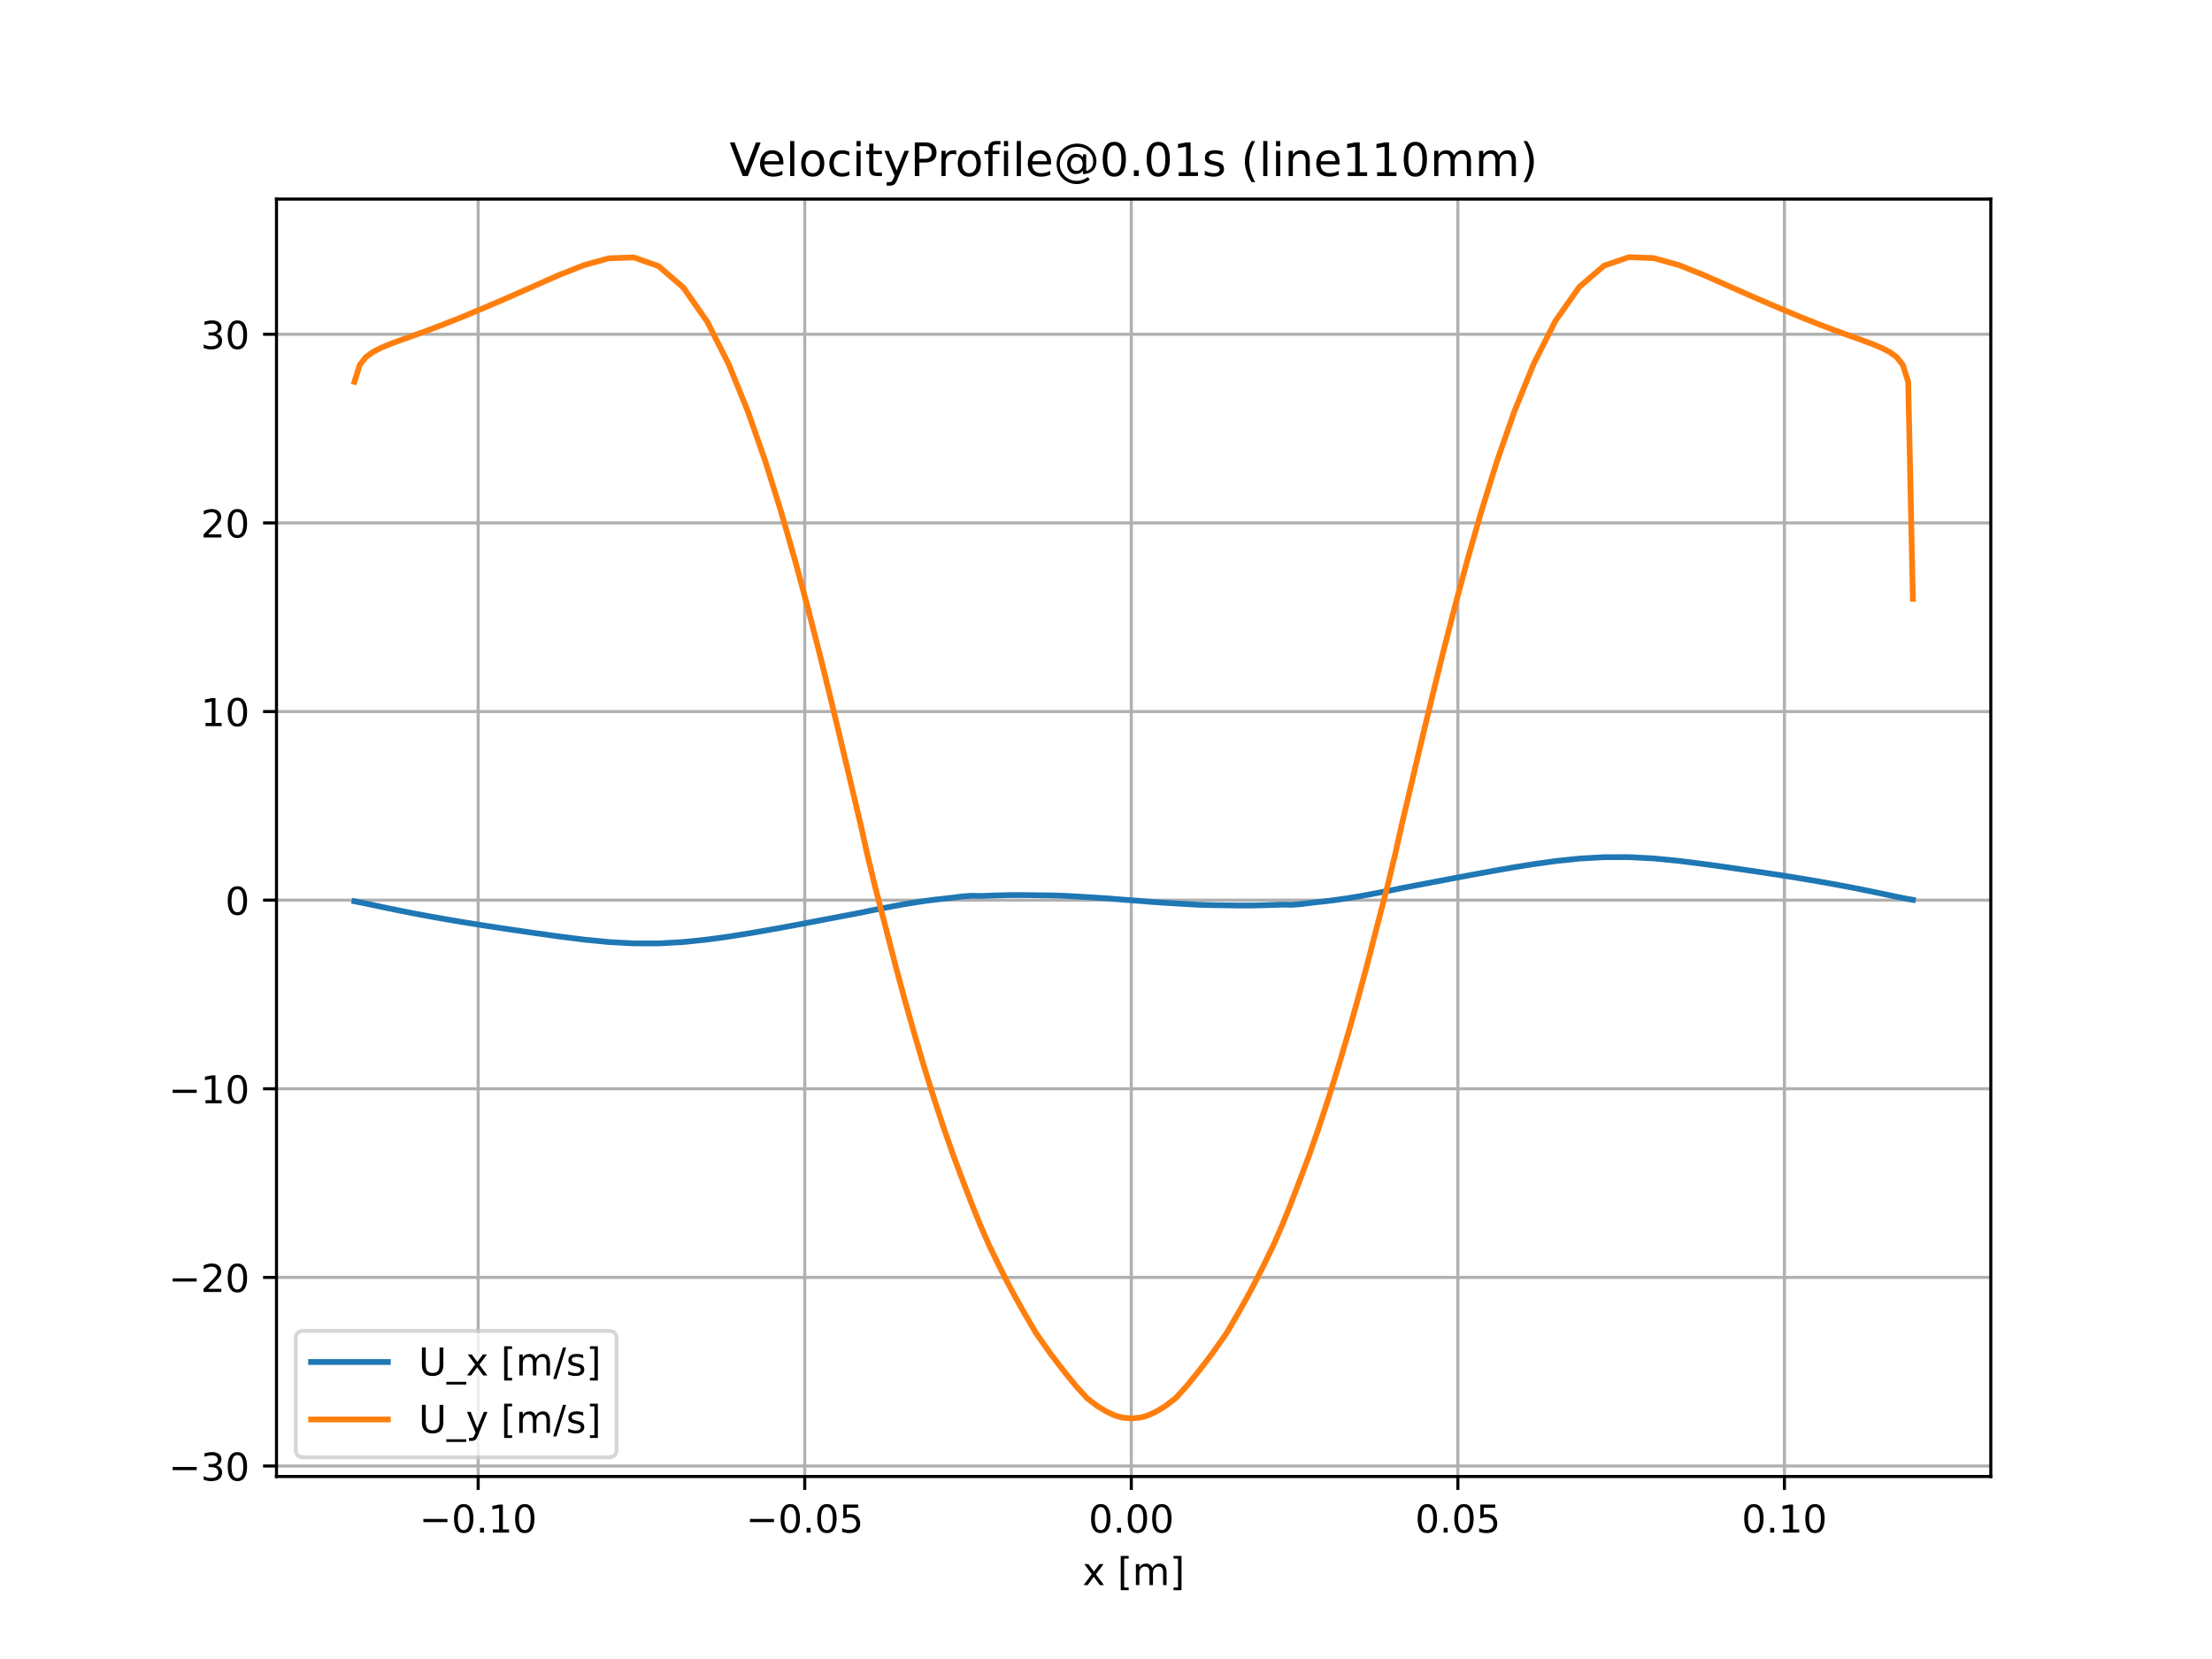
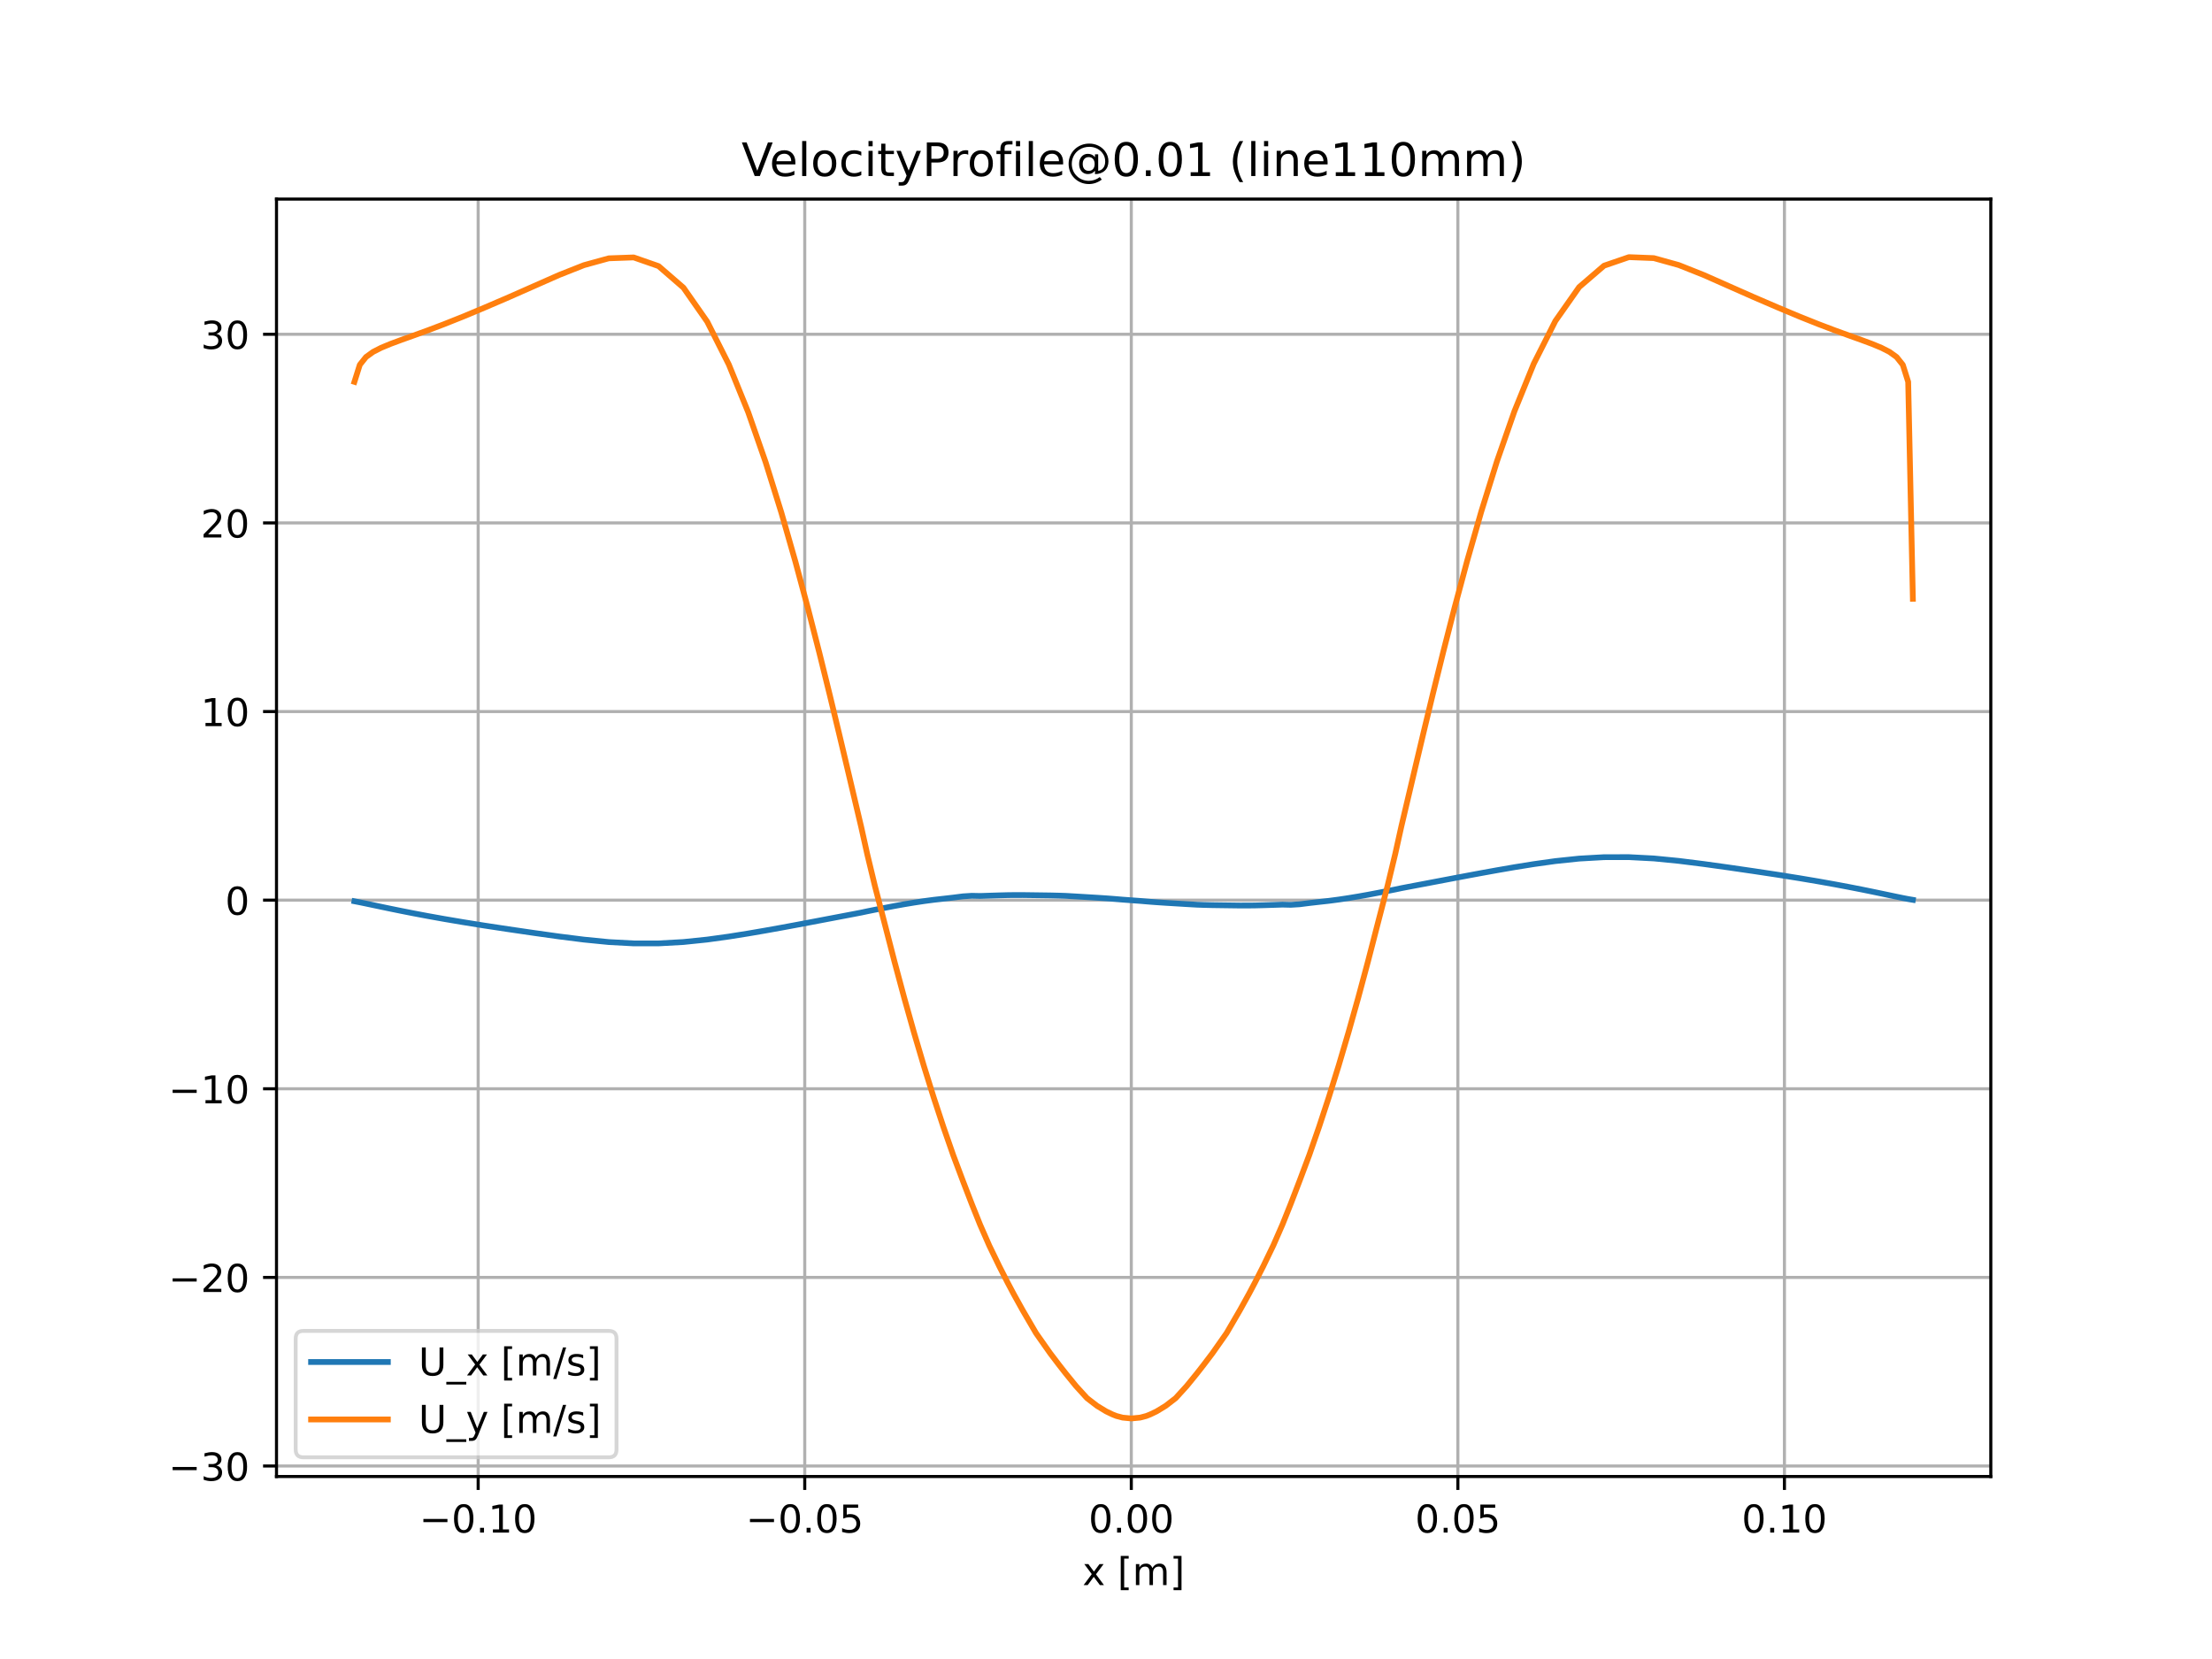
<svg xmlns="http://www.w3.org/2000/svg" xmlns:xlink="http://www.w3.org/1999/xlink" width="576pt" height="432pt" viewBox="0 0 576 432" version="1.1">
  <defs>
    <style type="text/css">*{stroke-linejoin: round; stroke-linecap: butt}</style>
  </defs>
  <g id="figure_1">
    <g id="patch_1">
      <path d="M 0 432  L 576 432  L 576 0  L 0 0  z " style="fill: #ffffff" />
    </g>
    <g id="axes_1">
      <g id="patch_2">
        <path d="M 72 384.48  L 518.4 384.48  L 518.4 51.84  L 72 51.84  z " style="fill: #ffffff" />
      </g>
      <g id="matplotlib.axis_1">
        <g id="xtick_1">
          <g id="line2d_1">
-             <path d="M 124.515 384.48  L 124.515 51.84  " clip-path="url(#p27e5456749)" style="fill: none; stroke: #b0b0b0; stroke-width: 0.8; stroke-linecap: square" />
+             <path d="M 124.515 384.48  L 124.515 51.84  " clip-path="url(#p37a8ccd6fe)" style="fill: none; stroke: #b0b0b0; stroke-width: 0.8; stroke-linecap: square" />
          </g>
          <g id="line2d_2">
            <defs>
-               <path id="m122f2d2271" d="M 0 0  L 0 3.5  " style="stroke: #000000; stroke-width: 0.8" />
+               <path id="m77a54448fc" d="M 0 0  L 0 3.5  " style="stroke: #000000; stroke-width: 0.8" />
            </defs>
            <g>
-               <use xlink:href="#m122f2d2271" x="124.515" y="384.48" style="stroke: #000000; stroke-width: 0.8" />
+               <use xlink:href="#m77a54448fc" x="124.515" y="384.48" style="stroke: #000000; stroke-width: 0.8" />
            </g>
          </g>
          <g id="text_1">
            <g transform="translate(109.1923 399.0784) scale(0.1 -0.1)">
              <defs>
                <path id="DejaVuSans-2212" d="M 678 2272  L 4684 2272  L 4684 1741  L 678 1741  L 678 2272  z " transform="scale(0.015625)" />
                <path id="DejaVuSans-30" d="M 2034 4250  Q 1547 4250 1301 3770  Q 1056 3291 1056 2328  Q 1056 1369 1301 889  Q 1547 409 2034 409  Q 2525 409 2770 889  Q 3016 1369 3016 2328  Q 3016 3291 2770 3770  Q 2525 4250 2034 4250  z M 2034 4750  Q 2819 4750 3233 4129  Q 3647 3509 3647 2328  Q 3647 1150 3233 529  Q 2819 -91 2034 -91  Q 1250 -91 836 529  Q 422 1150 422 2328  Q 422 3509 836 4129  Q 1250 4750 2034 4750  z " transform="scale(0.015625)" />
                <path id="DejaVuSans-2e" d="M 684 794  L 1344 794  L 1344 0  L 684 0  L 684 794  z " transform="scale(0.015625)" />
                <path id="DejaVuSans-31" d="M 794 531  L 1825 531  L 1825 4091  L 703 3866  L 703 4441  L 1819 4666  L 2450 4666  L 2450 531  L 3481 531  L 3481 0  L 794 0  L 794 531  z " transform="scale(0.015625)" />
              </defs>
              <use xlink:href="#DejaVuSans-2212" />
              <use xlink:href="#DejaVuSans-30" x="83.789" />
              <use xlink:href="#DejaVuSans-2e" x="147.412" />
              <use xlink:href="#DejaVuSans-31" x="179.199" />
              <use xlink:href="#DejaVuSans-30" x="242.822" />
            </g>
          </g>
        </g>
        <g id="xtick_2">
          <g id="line2d_3">
-             <path d="M 209.552 384.48  L 209.552 51.84  " clip-path="url(#p27e5456749)" style="fill: none; stroke: #b0b0b0; stroke-width: 0.8; stroke-linecap: square" />
+             <path d="M 209.552 384.48  L 209.552 51.84  " clip-path="url(#p37a8ccd6fe)" style="fill: none; stroke: #b0b0b0; stroke-width: 0.8; stroke-linecap: square" />
          </g>
          <g id="line2d_4">
            <g>
-               <use xlink:href="#m122f2d2271" x="209.552" y="384.48" style="stroke: #000000; stroke-width: 0.8" />
+               <use xlink:href="#m77a54448fc" x="209.552" y="384.48" style="stroke: #000000; stroke-width: 0.8" />
            </g>
          </g>
          <g id="text_2">
            <g transform="translate(194.2295 399.0784) scale(0.1 -0.1)">
              <defs>
                <path id="DejaVuSans-35" d="M 691 4666  L 3169 4666  L 3169 4134  L 1269 4134  L 1269 2991  Q 1406 3038 1543 3061  Q 1681 3084 1819 3084  Q 2600 3084 3056 2656  Q 3513 2228 3513 1497  Q 3513 744 3044 326  Q 2575 -91 1722 -91  Q 1428 -91 1123 -41  Q 819 9 494 109  L 494 744  Q 775 591 1075 516  Q 1375 441 1709 441  Q 2250 441 2565 725  Q 2881 1009 2881 1497  Q 2881 1984 2565 2268  Q 2250 2553 1709 2553  Q 1456 2553 1204 2497  Q 953 2441 691 2322  L 691 4666  z " transform="scale(0.015625)" />
              </defs>
              <use xlink:href="#DejaVuSans-2212" />
              <use xlink:href="#DejaVuSans-30" x="83.789" />
              <use xlink:href="#DejaVuSans-2e" x="147.412" />
              <use xlink:href="#DejaVuSans-30" x="179.199" />
              <use xlink:href="#DejaVuSans-35" x="242.822" />
            </g>
          </g>
        </g>
        <g id="xtick_3">
          <g id="line2d_5">
-             <path d="M 294.589 384.48  L 294.589 51.84  " clip-path="url(#p27e5456749)" style="fill: none; stroke: #b0b0b0; stroke-width: 0.8; stroke-linecap: square" />
+             <path d="M 294.589 384.48  L 294.589 51.84  " clip-path="url(#p37a8ccd6fe)" style="fill: none; stroke: #b0b0b0; stroke-width: 0.8; stroke-linecap: square" />
          </g>
          <g id="line2d_6">
            <g>
-               <use xlink:href="#m122f2d2271" x="294.589" y="384.48" style="stroke: #000000; stroke-width: 0.8" />
+               <use xlink:href="#m77a54448fc" x="294.589" y="384.48" style="stroke: #000000; stroke-width: 0.8" />
            </g>
          </g>
          <g id="text_3">
            <g transform="translate(283.4566 399.0784) scale(0.1 -0.1)">
              <use xlink:href="#DejaVuSans-30" />
              <use xlink:href="#DejaVuSans-2e" x="63.623" />
              <use xlink:href="#DejaVuSans-30" x="95.41" />
              <use xlink:href="#DejaVuSans-30" x="159.033" />
            </g>
          </g>
        </g>
        <g id="xtick_4">
          <g id="line2d_7">
-             <path d="M 379.627 384.48  L 379.627 51.84  " clip-path="url(#p27e5456749)" style="fill: none; stroke: #b0b0b0; stroke-width: 0.8; stroke-linecap: square" />
+             <path d="M 379.627 384.48  L 379.627 51.84  " clip-path="url(#p37a8ccd6fe)" style="fill: none; stroke: #b0b0b0; stroke-width: 0.8; stroke-linecap: square" />
          </g>
          <g id="line2d_8">
            <g>
-               <use xlink:href="#m122f2d2271" x="379.627" y="384.48" style="stroke: #000000; stroke-width: 0.8" />
+               <use xlink:href="#m77a54448fc" x="379.627" y="384.48" style="stroke: #000000; stroke-width: 0.8" />
            </g>
          </g>
          <g id="text_4">
            <g transform="translate(368.4939 399.0784) scale(0.1 -0.1)">
              <use xlink:href="#DejaVuSans-30" />
              <use xlink:href="#DejaVuSans-2e" x="63.623" />
              <use xlink:href="#DejaVuSans-30" x="95.41" />
              <use xlink:href="#DejaVuSans-35" x="159.033" />
            </g>
          </g>
        </g>
        <g id="xtick_5">
          <g id="line2d_9">
-             <path d="M 464.664 384.48  L 464.664 51.84  " clip-path="url(#p27e5456749)" style="fill: none; stroke: #b0b0b0; stroke-width: 0.8; stroke-linecap: square" />
+             <path d="M 464.664 384.48  L 464.664 51.84  " clip-path="url(#p37a8ccd6fe)" style="fill: none; stroke: #b0b0b0; stroke-width: 0.8; stroke-linecap: square" />
          </g>
          <g id="line2d_10">
            <g>
-               <use xlink:href="#m122f2d2271" x="464.664" y="384.48" style="stroke: #000000; stroke-width: 0.8" />
+               <use xlink:href="#m77a54448fc" x="464.664" y="384.48" style="stroke: #000000; stroke-width: 0.8" />
            </g>
          </g>
          <g id="text_5">
            <g transform="translate(453.5311 399.0784) scale(0.1 -0.1)">
              <use xlink:href="#DejaVuSans-30" />
              <use xlink:href="#DejaVuSans-2e" x="63.623" />
              <use xlink:href="#DejaVuSans-31" x="95.41" />
              <use xlink:href="#DejaVuSans-30" x="159.033" />
            </g>
          </g>
        </g>
        <g id="text_6">
          <g transform="translate(281.8797 412.7566) scale(0.1 -0.1)">
            <defs>
              <path id="DejaVuSans-78" d="M 3513 3500  L 2247 1797  L 3578 0  L 2900 0  L 1881 1375  L 863 0  L 184 0  L 1544 1831  L 300 3500  L 978 3500  L 1906 2253  L 2834 3500  L 3513 3500  z " transform="scale(0.015625)" />
              <path id="DejaVuSans-20" transform="scale(0.015625)" />
              <path id="DejaVuSans-5b" d="M 550 4863  L 1875 4863  L 1875 4416  L 1125 4416  L 1125 -397  L 1875 -397  L 1875 -844  L 550 -844  L 550 4863  z " transform="scale(0.015625)" />
              <path id="DejaVuSans-6d" d="M 3328 2828  Q 3544 3216 3844 3400  Q 4144 3584 4550 3584  Q 5097 3584 5394 3201  Q 5691 2819 5691 2113  L 5691 0  L 5113 0  L 5113 2094  Q 5113 2597 4934 2840  Q 4756 3084 4391 3084  Q 3944 3084 3684 2787  Q 3425 2491 3425 1978  L 3425 0  L 2847 0  L 2847 2094  Q 2847 2600 2669 2842  Q 2491 3084 2119 3084  Q 1678 3084 1418 2786  Q 1159 2488 1159 1978  L 1159 0  L 581 0  L 581 3500  L 1159 3500  L 1159 2956  Q 1356 3278 1631 3431  Q 1906 3584 2284 3584  Q 2666 3584 2933 3390  Q 3200 3197 3328 2828  z " transform="scale(0.015625)" />
              <path id="DejaVuSans-5d" d="M 1947 4863  L 1947 -844  L 622 -844  L 622 -397  L 1369 -397  L 1369 4416  L 622 4416  L 622 4863  L 1947 4863  z " transform="scale(0.015625)" />
            </defs>
            <use xlink:href="#DejaVuSans-78" />
            <use xlink:href="#DejaVuSans-20" x="59.18" />
            <use xlink:href="#DejaVuSans-5b" x="90.967" />
            <use xlink:href="#DejaVuSans-6d" x="129.98" />
            <use xlink:href="#DejaVuSans-5d" x="227.393" />
          </g>
        </g>
      </g>
      <g id="matplotlib.axis_2">
        <g id="ytick_1">
          <g id="line2d_11">
-             <path d="M 72 381.746  L 518.4 381.746  " clip-path="url(#p27e5456749)" style="fill: none; stroke: #b0b0b0; stroke-width: 0.8; stroke-linecap: square" />
+             <path d="M 72 381.746  L 518.4 381.746  " clip-path="url(#p37a8ccd6fe)" style="fill: none; stroke: #b0b0b0; stroke-width: 0.8; stroke-linecap: square" />
          </g>
          <g id="line2d_12">
            <defs>
-               <path id="m0f6b3efe39" d="M 0 0  L -3.5 0  " style="stroke: #000000; stroke-width: 0.8" />
+               <path id="m12b62f1575" d="M 0 0  L -3.5 0  " style="stroke: #000000; stroke-width: 0.8" />
            </defs>
            <g>
-               <use xlink:href="#m0f6b3efe39" x="72" y="381.746" style="stroke: #000000; stroke-width: 0.8" />
+               <use xlink:href="#m12b62f1575" x="72" y="381.746" style="stroke: #000000; stroke-width: 0.8" />
            </g>
          </g>
          <g id="text_7">
            <g transform="translate(43.89531 385.5447) scale(0.1 -0.1)">
              <defs>
                <path id="DejaVuSans-33" d="M 2597 2516  Q 3050 2419 3304 2112  Q 3559 1806 3559 1356  Q 3559 666 3084 287  Q 2609 -91 1734 -91  Q 1441 -91 1130 -33  Q 819 25 488 141  L 488 750  Q 750 597 1062 519  Q 1375 441 1716 441  Q 2309 441 2620 675  Q 2931 909 2931 1356  Q 2931 1769 2642 2001  Q 2353 2234 1838 2234  L 1294 2234  L 1294 2753  L 1863 2753  Q 2328 2753 2575 2939  Q 2822 3125 2822 3475  Q 2822 3834 2567 4026  Q 2313 4219 1838 4219  Q 1578 4219 1281 4162  Q 984 4106 628 3988  L 628 4550  Q 988 4650 1302 4700  Q 1616 4750 1894 4750  Q 2613 4750 3031 4423  Q 3450 4097 3450 3541  Q 3450 3153 3228 2886  Q 3006 2619 2597 2516  z " transform="scale(0.015625)" />
              </defs>
              <use xlink:href="#DejaVuSans-2212" />
              <use xlink:href="#DejaVuSans-33" x="83.789" />
              <use xlink:href="#DejaVuSans-30" x="147.412" />
            </g>
          </g>
        </g>
        <g id="ytick_2">
          <g id="line2d_13">
-             <path d="M 72 332.63  L 518.4 332.63  " clip-path="url(#p27e5456749)" style="fill: none; stroke: #b0b0b0; stroke-width: 0.8; stroke-linecap: square" />
+             <path d="M 72 332.63  L 518.4 332.63  " clip-path="url(#p37a8ccd6fe)" style="fill: none; stroke: #b0b0b0; stroke-width: 0.8; stroke-linecap: square" />
          </g>
          <g id="line2d_14">
            <g>
-               <use xlink:href="#m0f6b3efe39" x="72" y="332.63" style="stroke: #000000; stroke-width: 0.8" />
+               <use xlink:href="#m12b62f1575" x="72" y="332.63" style="stroke: #000000; stroke-width: 0.8" />
            </g>
          </g>
          <g id="text_8">
            <g transform="translate(43.89531 336.429) scale(0.1 -0.1)">
              <defs>
                <path id="DejaVuSans-32" d="M 1228 531  L 3431 531  L 3431 0  L 469 0  L 469 531  Q 828 903 1448 1529  Q 2069 2156 2228 2338  Q 2531 2678 2651 2914  Q 2772 3150 2772 3378  Q 2772 3750 2511 3984  Q 2250 4219 1831 4219  Q 1534 4219 1204 4116  Q 875 4013 500 3803  L 500 4441  Q 881 4594 1212 4672  Q 1544 4750 1819 4750  Q 2544 4750 2975 4387  Q 3406 4025 3406 3419  Q 3406 3131 3298 2873  Q 3191 2616 2906 2266  Q 2828 2175 2409 1742  Q 1991 1309 1228 531  z " transform="scale(0.015625)" />
              </defs>
              <use xlink:href="#DejaVuSans-2212" />
              <use xlink:href="#DejaVuSans-32" x="83.789" />
              <use xlink:href="#DejaVuSans-30" x="147.412" />
            </g>
          </g>
        </g>
        <g id="ytick_3">
          <g id="line2d_15">
-             <path d="M 72 283.514  L 518.4 283.514  " clip-path="url(#p27e5456749)" style="fill: none; stroke: #b0b0b0; stroke-width: 0.8; stroke-linecap: square" />
+             <path d="M 72 283.514  L 518.4 283.514  " clip-path="url(#p37a8ccd6fe)" style="fill: none; stroke: #b0b0b0; stroke-width: 0.8; stroke-linecap: square" />
          </g>
          <g id="line2d_16">
            <g>
-               <use xlink:href="#m0f6b3efe39" x="72" y="283.514" style="stroke: #000000; stroke-width: 0.8" />
+               <use xlink:href="#m12b62f1575" x="72" y="283.514" style="stroke: #000000; stroke-width: 0.8" />
            </g>
          </g>
          <g id="text_9">
            <g transform="translate(43.89531 287.3133) scale(0.1 -0.1)">
              <use xlink:href="#DejaVuSans-2212" />
              <use xlink:href="#DejaVuSans-31" x="83.789" />
              <use xlink:href="#DejaVuSans-30" x="147.412" />
            </g>
          </g>
        </g>
        <g id="ytick_4">
          <g id="line2d_17">
-             <path d="M 72 234.398  L 518.4 234.398  " clip-path="url(#p27e5456749)" style="fill: none; stroke: #b0b0b0; stroke-width: 0.8; stroke-linecap: square" />
+             <path d="M 72 234.398  L 518.4 234.398  " clip-path="url(#p37a8ccd6fe)" style="fill: none; stroke: #b0b0b0; stroke-width: 0.8; stroke-linecap: square" />
          </g>
          <g id="line2d_18">
            <g>
-               <use xlink:href="#m0f6b3efe39" x="72" y="234.398" style="stroke: #000000; stroke-width: 0.8" />
+               <use xlink:href="#m12b62f1575" x="72" y="234.398" style="stroke: #000000; stroke-width: 0.8" />
            </g>
          </g>
          <g id="text_10">
            <g transform="translate(58.6375 238.1976) scale(0.1 -0.1)">
              <use xlink:href="#DejaVuSans-30" />
            </g>
          </g>
        </g>
        <g id="ytick_5">
          <g id="line2d_19">
-             <path d="M 72 185.283  L 518.4 185.283  " clip-path="url(#p27e5456749)" style="fill: none; stroke: #b0b0b0; stroke-width: 0.8; stroke-linecap: square" />
+             <path d="M 72 185.283  L 518.4 185.283  " clip-path="url(#p37a8ccd6fe)" style="fill: none; stroke: #b0b0b0; stroke-width: 0.8; stroke-linecap: square" />
          </g>
          <g id="line2d_20">
            <g>
-               <use xlink:href="#m0f6b3efe39" x="72" y="185.283" style="stroke: #000000; stroke-width: 0.8" />
+               <use xlink:href="#m12b62f1575" x="72" y="185.283" style="stroke: #000000; stroke-width: 0.8" />
            </g>
          </g>
          <g id="text_11">
            <g transform="translate(52.275 189.0819) scale(0.1 -0.1)">
              <use xlink:href="#DejaVuSans-31" />
              <use xlink:href="#DejaVuSans-30" x="63.623" />
            </g>
          </g>
        </g>
        <g id="ytick_6">
          <g id="line2d_21">
-             <path d="M 72 136.167  L 518.4 136.167  " clip-path="url(#p27e5456749)" style="fill: none; stroke: #b0b0b0; stroke-width: 0.8; stroke-linecap: square" />
+             <path d="M 72 136.167  L 518.4 136.167  " clip-path="url(#p37a8ccd6fe)" style="fill: none; stroke: #b0b0b0; stroke-width: 0.8; stroke-linecap: square" />
          </g>
          <g id="line2d_22">
            <g>
-               <use xlink:href="#m0f6b3efe39" x="72" y="136.167" style="stroke: #000000; stroke-width: 0.8" />
+               <use xlink:href="#m12b62f1575" x="72" y="136.167" style="stroke: #000000; stroke-width: 0.8" />
            </g>
          </g>
          <g id="text_12">
            <g transform="translate(52.275 139.9662) scale(0.1 -0.1)">
              <use xlink:href="#DejaVuSans-32" />
              <use xlink:href="#DejaVuSans-30" x="63.623" />
            </g>
          </g>
        </g>
        <g id="ytick_7">
          <g id="line2d_23">
-             <path d="M 72 87.051  L 518.4 87.051  " clip-path="url(#p27e5456749)" style="fill: none; stroke: #b0b0b0; stroke-width: 0.8; stroke-linecap: square" />
+             <path d="M 72 87.051  L 518.4 87.051  " clip-path="url(#p37a8ccd6fe)" style="fill: none; stroke: #b0b0b0; stroke-width: 0.8; stroke-linecap: square" />
          </g>
          <g id="line2d_24">
            <g>
-               <use xlink:href="#m0f6b3efe39" x="72" y="87.051" style="stroke: #000000; stroke-width: 0.8" />
+               <use xlink:href="#m12b62f1575" x="72" y="87.051" style="stroke: #000000; stroke-width: 0.8" />
            </g>
          </g>
          <g id="text_13">
            <g transform="translate(52.275 90.85049) scale(0.1 -0.1)">
              <use xlink:href="#DejaVuSans-33" />
              <use xlink:href="#DejaVuSans-30" x="63.623" />
            </g>
          </g>
        </g>
      </g>
      <g id="line2d_25">
-         <path d="M 92.291 234.687  L 93.696 234.959  L 95.306 235.291  L 97.155 235.68  L 99.276 236.128  L 101.711 236.636  L 104.507 237.205  L 107.717 237.837  L 111.399 238.531  L 115.625 239.288  L 120.477 240.11  L 126.046 241.004  L 132.438 241.972  L 139.093 242.945  L 145.572 243.853  L 152.051 244.669  L 158.53 245.311  L 165.009 245.659  L 171.488 245.658  L 177.967 245.299  L 184.165 244.658  L 189.783 243.882  L 194.832 243.078  L 199.371 242.298  L 203.451 241.565  L 207.118 240.887  L 210.414 240.267  L 213.377 239.705  L 216.04 239.199  L 218.434 238.744  L 220.585 238.336  L 222.519 237.968  L 224.258 237.632  L 225.82 237.3  L 227.835 236.895  L 230.386 236.403  L 232.937 235.914  L 235.489 235.457  L 238.04 235.032  L 240.591 234.645  L 243.142 234.306  L 245.693 234.02  L 248.244 233.727  L 250.795 233.402  L 253.092 233.26  L 255.241 233.308  L 257.61 233.229  L 260.223 233.148  L 262.411 233.09  L 263.922 233.072  L 266.284 233.068  L 269.791 233.114  L 273.476 233.165  L 275.842 233.222  L 277.514 233.279  L 280.18 233.432  L 283.063 233.606  L 285.672 233.763  L 288.034 233.919  L 289.681 234.041  L 290.697 234.123  L 292.322 234.262  L 294.589 234.428  L 296.857 234.595  L 298.482 234.733  L 299.504 234.817  L 301.161 234.94  L 303.53 235.097  L 306.143 235.255  L 309.026 235.43  L 311.677 235.582  L 313.345 235.64  L 315.711 235.698  L 319.396 235.75  L 322.915 235.797  L 325.268 235.792  L 326.781 235.776  L 328.983 235.719  L 331.592 235.639  L 333.954 235.561  L 336.092 235.612  L 338.384 235.473  L 340.935 235.15  L 343.486 234.859  L 346.037 234.576  L 348.588 234.24  L 351.139 233.857  L 353.69 233.436  L 356.241 232.982  L 358.793 232.497  L 361.344 232.008  L 363.359 231.606  L 364.921 231.276  L 366.66 230.942  L 368.594 230.576  L 370.745 230.17  L 373.139 229.715  L 375.802 229.209  L 378.765 228.646  L 382.061 228.025  L 385.728 227.345  L 389.808 226.607  L 394.346 225.822  L 399.396 225.011  L 405.014 224.226  L 411.212 223.576  L 417.691 223.207  L 424.17 223.197  L 430.649 223.537  L 437.128 224.172  L 443.607 224.982  L 450.086 225.883  L 456.742 226.851  L 463.134 227.815  L 468.702 228.705  L 473.554 229.524  L 477.782 230.279  L 481.464 230.971  L 484.673 231.6  L 487.468 232.168  L 489.903 232.674  L 492.026 233.121  L 493.874 233.509  L 495.485 233.839  L 496.888 234.111  L 498.109 234.316  " clip-path="url(#p27e5456749)" style="fill: none; stroke: #1f77b4; stroke-width: 1.5; stroke-linecap: square" />
+         <path d="M 92.291 234.687  L 93.696 234.959  L 95.306 235.291  L 97.155 235.68  L 99.276 236.128  L 101.711 236.636  L 104.507 237.205  L 107.717 237.837  L 111.399 238.531  L 115.625 239.288  L 120.477 240.11  L 126.046 241.004  L 132.438 241.972  L 139.093 242.945  L 145.572 243.853  L 152.051 244.669  L 158.53 245.311  L 165.009 245.659  L 171.488 245.658  L 177.967 245.299  L 184.165 244.658  L 189.783 243.882  L 194.832 243.078  L 199.371 242.298  L 203.451 241.565  L 207.118 240.887  L 210.414 240.267  L 213.377 239.705  L 216.04 239.199  L 218.434 238.744  L 220.585 238.336  L 222.519 237.968  L 224.258 237.632  L 225.82 237.3  L 227.835 236.895  L 230.386 236.403  L 232.937 235.914  L 235.489 235.457  L 238.04 235.032  L 240.591 234.645  L 243.142 234.306  L 245.693 234.02  L 248.244 233.727  L 250.795 233.402  L 253.092 233.26  L 255.241 233.308  L 257.61 233.229  L 260.223 233.148  L 262.411 233.09  L 263.922 233.072  L 266.284 233.068  L 269.791 233.114  L 273.476 233.165  L 275.842 233.222  L 277.514 233.279  L 280.18 233.432  L 283.063 233.606  L 285.672 233.763  L 288.034 233.919  L 289.681 234.041  L 290.697 234.123  L 292.322 234.262  L 294.589 234.428  L 296.857 234.595  L 298.482 234.733  L 299.504 234.817  L 301.161 234.94  L 303.53 235.097  L 306.143 235.255  L 309.026 235.43  L 311.677 235.582  L 313.345 235.64  L 315.711 235.698  L 319.396 235.75  L 322.915 235.797  L 325.268 235.792  L 326.781 235.776  L 328.983 235.719  L 331.592 235.639  L 333.954 235.561  L 336.092 235.612  L 338.384 235.473  L 340.935 235.15  L 343.486 234.859  L 346.037 234.576  L 348.588 234.24  L 351.139 233.857  L 353.69 233.436  L 356.241 232.982  L 358.793 232.497  L 361.344 232.008  L 363.359 231.606  L 364.921 231.276  L 366.66 230.942  L 368.594 230.576  L 370.745 230.17  L 373.139 229.715  L 375.802 229.209  L 378.765 228.646  L 382.061 228.025  L 385.728 227.345  L 389.808 226.607  L 394.346 225.822  L 399.396 225.011  L 405.014 224.226  L 411.212 223.576  L 417.691 223.207  L 424.17 223.197  L 430.649 223.537  L 437.128 224.172  L 443.607 224.982  L 450.086 225.883  L 456.742 226.851  L 463.134 227.815  L 468.702 228.705  L 473.554 229.524  L 477.782 230.279  L 481.464 230.971  L 484.673 231.6  L 487.468 232.168  L 489.903 232.674  L 492.026 233.121  L 493.874 233.509  L 495.485 233.839  L 496.888 234.111  L 498.109 234.316  " clip-path="url(#p37a8ccd6fe)" style="fill: none; stroke: #1f77b4; stroke-width: 1.5; stroke-linecap: square" />
      </g>
      <g id="line2d_26">
-         <path d="M 92.291 99.429  L 93.696 94.982  L 95.306 92.965  L 97.155 91.631  L 99.276 90.548  L 101.711 89.541  L 104.507 88.505  L 107.717 87.357  L 111.399 86.019  L 115.625 84.419  L 120.477 82.486  L 126.046 80.159  L 132.438 77.415  L 139.093 74.476  L 145.572 71.614  L 152.051 69.049  L 158.53 67.264  L 165.009 67.034  L 171.488 69.293  L 177.967 74.905  L 184.165 83.773  L 189.783 94.913  L 194.832 107.349  L 199.371 120.364  L 203.451 133.447  L 207.118 146.242  L 210.414 158.502  L 213.377 170.066  L 216.04 180.834  L 218.434 190.753  L 220.585 199.805  L 222.519 207.996  L 224.258 215.353  L 225.82 222.39  L 227.835 230.756  L 230.386 240.582  L 232.937 250.462  L 235.489 259.946  L 238.04 269.007  L 240.591 277.631  L 243.142 285.813  L 245.693 293.557  L 248.244 300.874  L 250.795 307.659  L 253.092 313.616  L 255.241 318.963  L 257.61 324.359  L 260.223 329.753  L 262.411 334.04  L 263.922 336.892  L 266.284 341.151  L 269.791 347.161  L 273.476 352.396  L 275.842 355.504  L 277.514 357.641  L 280.18 360.915  L 283.063 364.079  L 285.672 366.084  L 288.034 367.52  L 289.681 368.309  L 290.697 368.714  L 292.322 369.142  L 294.589 369.36  L 296.857 369.147  L 298.482 368.722  L 299.504 368.318  L 301.161 367.526  L 303.53 366.087  L 306.143 364.072  L 309.026 360.905  L 311.677 357.645  L 313.345 355.51  L 315.711 352.392  L 319.396 347.147  L 322.915 341.099  L 325.268 336.845  L 326.781 333.982  L 328.983 329.655  L 331.592 324.252  L 333.954 318.856  L 336.092 313.517  L 338.384 307.56  L 340.935 300.762  L 343.486 293.431  L 346.037 285.673  L 348.588 277.479  L 351.139 268.845  L 353.69 259.775  L 356.241 250.282  L 358.793 240.392  L 361.344 230.555  L 363.359 222.181  L 364.921 215.136  L 366.66 207.772  L 368.594 199.573  L 370.745 190.514  L 373.139 180.589  L 375.802 169.814  L 378.765 158.246  L 382.061 145.985  L 385.728 133.192  L 389.808 120.114  L 394.346 107.112  L 399.396 94.697  L 405.014 83.587  L 411.212 74.757  L 417.691 69.184  L 424.17 66.96  L 430.649 67.214  L 437.128 69.014  L 443.607 71.589  L 450.086 74.457  L 456.742 77.402  L 463.134 80.151  L 468.702 82.482  L 473.554 84.417  L 477.782 86.02  L 481.464 87.36  L 484.673 88.51  L 487.468 89.547  L 489.903 90.555  L 492.026 91.639  L 493.874 92.974  L 495.485 94.993  L 496.888 99.44  L 498.109 155.929  " clip-path="url(#p27e5456749)" style="fill: none; stroke: #ff7f0e; stroke-width: 1.5; stroke-linecap: square" />
+         <path d="M 92.291 99.429  L 93.696 94.982  L 95.306 92.965  L 97.155 91.631  L 99.276 90.548  L 101.711 89.541  L 104.507 88.505  L 107.717 87.357  L 111.399 86.019  L 115.625 84.419  L 120.477 82.486  L 126.046 80.159  L 132.438 77.415  L 139.093 74.476  L 145.572 71.614  L 152.051 69.049  L 158.53 67.264  L 165.009 67.034  L 171.488 69.293  L 177.967 74.905  L 184.165 83.773  L 189.783 94.913  L 194.832 107.349  L 199.371 120.364  L 203.451 133.447  L 207.118 146.242  L 210.414 158.502  L 213.377 170.066  L 216.04 180.834  L 218.434 190.753  L 220.585 199.805  L 222.519 207.996  L 224.258 215.353  L 225.82 222.39  L 227.835 230.756  L 230.386 240.582  L 232.937 250.462  L 235.489 259.946  L 238.04 269.007  L 240.591 277.631  L 243.142 285.813  L 245.693 293.557  L 248.244 300.874  L 250.795 307.659  L 253.092 313.616  L 255.241 318.963  L 257.61 324.359  L 260.223 329.753  L 262.411 334.04  L 263.922 336.892  L 266.284 341.151  L 269.791 347.161  L 273.476 352.396  L 275.842 355.504  L 277.514 357.641  L 280.18 360.915  L 283.063 364.079  L 285.672 366.084  L 288.034 367.52  L 289.681 368.309  L 290.697 368.714  L 292.322 369.142  L 294.589 369.36  L 296.857 369.147  L 298.482 368.722  L 299.504 368.318  L 301.161 367.526  L 303.53 366.087  L 306.143 364.072  L 309.026 360.905  L 311.677 357.645  L 313.345 355.51  L 315.711 352.392  L 319.396 347.147  L 322.915 341.099  L 325.268 336.845  L 326.781 333.982  L 328.983 329.655  L 331.592 324.252  L 333.954 318.856  L 336.092 313.517  L 338.384 307.56  L 340.935 300.762  L 343.486 293.431  L 346.037 285.673  L 348.588 277.479  L 351.139 268.845  L 353.69 259.775  L 356.241 250.282  L 358.793 240.392  L 361.344 230.555  L 363.359 222.181  L 364.921 215.136  L 366.66 207.772  L 368.594 199.573  L 370.745 190.514  L 373.139 180.589  L 375.802 169.814  L 378.765 158.246  L 382.061 145.985  L 385.728 133.192  L 389.808 120.114  L 394.346 107.112  L 399.396 94.697  L 405.014 83.587  L 411.212 74.757  L 417.691 69.184  L 424.17 66.96  L 430.649 67.214  L 437.128 69.014  L 443.607 71.589  L 450.086 74.457  L 456.742 77.402  L 463.134 80.151  L 468.702 82.482  L 473.554 84.417  L 477.782 86.02  L 481.464 87.36  L 484.673 88.51  L 487.468 89.547  L 489.903 90.555  L 492.026 91.639  L 493.874 92.974  L 495.485 94.993  L 496.888 99.44  L 498.109 155.929  " clip-path="url(#p37a8ccd6fe)" style="fill: none; stroke: #ff7f0e; stroke-width: 1.5; stroke-linecap: square" />
      </g>
      <g id="patch_3">
        <path d="M 72 384.48  L 72 51.84  " style="fill: none; stroke: #000000; stroke-width: 0.8; stroke-linejoin: miter; stroke-linecap: square" />
      </g>
      <g id="patch_4">
        <path d="M 518.4 384.48  L 518.4 51.84  " style="fill: none; stroke: #000000; stroke-width: 0.8; stroke-linejoin: miter; stroke-linecap: square" />
      </g>
      <g id="patch_5">
        <path d="M 72 384.48  L 518.4 384.48  " style="fill: none; stroke: #000000; stroke-width: 0.8; stroke-linejoin: miter; stroke-linecap: square" />
      </g>
      <g id="patch_6">
        <path d="M 72 51.84  L 518.4 51.84  " style="fill: none; stroke: #000000; stroke-width: 0.8; stroke-linejoin: miter; stroke-linecap: square" />
      </g>
      <g id="text_14">
-         <g transform="translate(189.9647 45.84) scale(0.12 -0.12)">
+         <g transform="translate(193.0903 45.84) scale(0.12 -0.12)">
          <defs>
            <path id="DejaVuSans-56" d="M 1831 0  L 50 4666  L 709 4666  L 2188 738  L 3669 4666  L 4325 4666  L 2547 0  L 1831 0  z " transform="scale(0.015625)" />
            <path id="DejaVuSans-65" d="M 3597 1894  L 3597 1613  L 953 1613  Q 991 1019 1311 708  Q 1631 397 2203 397  Q 2534 397 2845 478  Q 3156 559 3463 722  L 3463 178  Q 3153 47 2828 -22  Q 2503 -91 2169 -91  Q 1331 -91 842 396  Q 353 884 353 1716  Q 353 2575 817 3079  Q 1281 3584 2069 3584  Q 2775 3584 3186 3129  Q 3597 2675 3597 1894  z M 3022 2063  Q 3016 2534 2758 2815  Q 2500 3097 2075 3097  Q 1594 3097 1305 2825  Q 1016 2553 972 2059  L 3022 2063  z " transform="scale(0.015625)" />
            <path id="DejaVuSans-6c" d="M 603 4863  L 1178 4863  L 1178 0  L 603 0  L 603 4863  z " transform="scale(0.015625)" />
            <path id="DejaVuSans-6f" d="M 1959 3097  Q 1497 3097 1228 2736  Q 959 2375 959 1747  Q 959 1119 1226 758  Q 1494 397 1959 397  Q 2419 397 2687 759  Q 2956 1122 2956 1747  Q 2956 2369 2687 2733  Q 2419 3097 1959 3097  z M 1959 3584  Q 2709 3584 3137 3096  Q 3566 2609 3566 1747  Q 3566 888 3137 398  Q 2709 -91 1959 -91  Q 1206 -91 779 398  Q 353 888 353 1747  Q 353 2609 779 3096  Q 1206 3584 1959 3584  z " transform="scale(0.015625)" />
            <path id="DejaVuSans-63" d="M 3122 3366  L 3122 2828  Q 2878 2963 2633 3030  Q 2388 3097 2138 3097  Q 1578 3097 1268 2742  Q 959 2388 959 1747  Q 959 1106 1268 751  Q 1578 397 2138 397  Q 2388 397 2633 464  Q 2878 531 3122 666  L 3122 134  Q 2881 22 2623 -34  Q 2366 -91 2075 -91  Q 1284 -91 818 406  Q 353 903 353 1747  Q 353 2603 823 3093  Q 1294 3584 2113 3584  Q 2378 3584 2631 3529  Q 2884 3475 3122 3366  z " transform="scale(0.015625)" />
            <path id="DejaVuSans-69" d="M 603 3500  L 1178 3500  L 1178 0  L 603 0  L 603 3500  z M 603 4863  L 1178 4863  L 1178 4134  L 603 4134  L 603 4863  z " transform="scale(0.015625)" />
            <path id="DejaVuSans-74" d="M 1172 4494  L 1172 3500  L 2356 3500  L 2356 3053  L 1172 3053  L 1172 1153  Q 1172 725 1289 603  Q 1406 481 1766 481  L 2356 481  L 2356 0  L 1766 0  Q 1100 0 847 248  Q 594 497 594 1153  L 594 3053  L 172 3053  L 172 3500  L 594 3500  L 594 4494  L 1172 4494  z " transform="scale(0.015625)" />
            <path id="DejaVuSans-79" d="M 2059 -325  Q 1816 -950 1584 -1140  Q 1353 -1331 966 -1331  L 506 -1331  L 506 -850  L 844 -850  Q 1081 -850 1212 -737  Q 1344 -625 1503 -206  L 1606 56  L 191 3500  L 800 3500  L 1894 763  L 2988 3500  L 3597 3500  L 2059 -325  z " transform="scale(0.015625)" />
            <path id="DejaVuSans-50" d="M 1259 4147  L 1259 2394  L 2053 2394  Q 2494 2394 2734 2622  Q 2975 2850 2975 3272  Q 2975 3691 2734 3919  Q 2494 4147 2053 4147  L 1259 4147  z M 628 4666  L 2053 4666  Q 2838 4666 3239 4311  Q 3641 3956 3641 3272  Q 3641 2581 3239 2228  Q 2838 1875 2053 1875  L 1259 1875  L 1259 0  L 628 0  L 628 4666  z " transform="scale(0.015625)" />
            <path id="DejaVuSans-72" d="M 2631 2963  Q 2534 3019 2420 3045  Q 2306 3072 2169 3072  Q 1681 3072 1420 2755  Q 1159 2438 1159 1844  L 1159 0  L 581 0  L 581 3500  L 1159 3500  L 1159 2956  Q 1341 3275 1631 3429  Q 1922 3584 2338 3584  Q 2397 3584 2469 3576  Q 2541 3569 2628 3553  L 2631 2963  z " transform="scale(0.015625)" />
            <path id="DejaVuSans-66" d="M 2375 4863  L 2375 4384  L 1825 4384  Q 1516 4384 1395 4259  Q 1275 4134 1275 3809  L 1275 3500  L 2222 3500  L 2222 3053  L 1275 3053  L 1275 0  L 697 0  L 697 3053  L 147 3053  L 147 3500  L 697 3500  L 697 3744  Q 697 4328 969 4595  Q 1241 4863 1831 4863  L 2375 4863  z " transform="scale(0.015625)" />
            <path id="DejaVuSans-40" d="M 2381 1678  Q 2381 1231 2603 976  Q 2825 722 3213 722  Q 3597 722 3817 978  Q 4038 1234 4038 1678  Q 4038 2116 3813 2373  Q 3588 2631 3206 2631  Q 2828 2631 2604 2375  Q 2381 2119 2381 1678  z M 4084 744  Q 3897 503 3655 389  Q 3413 275 3091 275  Q 2553 275 2217 664  Q 1881 1053 1881 1678  Q 1881 2303 2218 2693  Q 2556 3084 3091 3084  Q 3413 3084 3656 2967  Q 3900 2850 4084 2613  L 4084 3022  L 4531 3022  L 4531 722  Q 4988 791 5245 1139  Q 5503 1488 5503 2041  Q 5503 2375 5404 2669  Q 5306 2963 5106 3213  Q 4781 3622 4314 3839  Q 3847 4056 3297 4056  Q 2913 4056 2559 3954  Q 2206 3853 1906 3653  Q 1416 3334 1139 2817  Q 863 2300 863 1697  Q 863 1200 1042 765  Q 1222 331 1563 0  Q 1891 -325 2322 -495  Q 2753 -666 3244 -666  Q 3647 -666 4036 -530  Q 4425 -394 4750 -141  L 5031 -488  Q 4641 -791 4180 -952  Q 3719 -1113 3244 -1113  Q 2666 -1113 2153 -908  Q 1641 -703 1241 -313  Q 841 78 631 592  Q 422 1106 422 1697  Q 422 2266 634 2781  Q 847 3297 1241 3688  Q 1644 4084 2172 4295  Q 2700 4506 3291 4506  Q 3953 4506 4520 4234  Q 5088 3963 5472 3463  Q 5706 3156 5829 2797  Q 5953 2438 5953 2053  Q 5953 1231 5456 756  Q 4959 281 4084 263  L 4084 744  z " transform="scale(0.015625)" />
-             <path id="DejaVuSans-73" d="M 2834 3397  L 2834 2853  Q 2591 2978 2328 3040  Q 2066 3103 1784 3103  Q 1356 3103 1142 2972  Q 928 2841 928 2578  Q 928 2378 1081 2264  Q 1234 2150 1697 2047  L 1894 2003  Q 2506 1872 2764 1633  Q 3022 1394 3022 966  Q 3022 478 2636 193  Q 2250 -91 1575 -91  Q 1294 -91 989 -36  Q 684 19 347 128  L 347 722  Q 666 556 975 473  Q 1284 391 1588 391  Q 1994 391 2212 530  Q 2431 669 2431 922  Q 2431 1156 2273 1281  Q 2116 1406 1581 1522  L 1381 1569  Q 847 1681 609 1914  Q 372 2147 372 2553  Q 372 3047 722 3315  Q 1072 3584 1716 3584  Q 2034 3584 2315 3537  Q 2597 3491 2834 3397  z " transform="scale(0.015625)" />
            <path id="DejaVuSans-28" d="M 1984 4856  Q 1566 4138 1362 3434  Q 1159 2731 1159 2009  Q 1159 1288 1364 580  Q 1569 -128 1984 -844  L 1484 -844  Q 1016 -109 783 600  Q 550 1309 550 2009  Q 550 2706 781 3412  Q 1013 4119 1484 4856  L 1984 4856  z " transform="scale(0.015625)" />
            <path id="DejaVuSans-6e" d="M 3513 2113  L 3513 0  L 2938 0  L 2938 2094  Q 2938 2591 2744 2837  Q 2550 3084 2163 3084  Q 1697 3084 1428 2787  Q 1159 2491 1159 1978  L 1159 0  L 581 0  L 581 3500  L 1159 3500  L 1159 2956  Q 1366 3272 1645 3428  Q 1925 3584 2291 3584  Q 2894 3584 3203 3211  Q 3513 2838 3513 2113  z " transform="scale(0.015625)" />
            <path id="DejaVuSans-29" d="M 513 4856  L 1013 4856  Q 1481 4119 1714 3412  Q 1947 2706 1947 2009  Q 1947 1309 1714 600  Q 1481 -109 1013 -844  L 513 -844  Q 928 -128 1133 580  Q 1338 1288 1338 2009  Q 1338 2731 1133 3434  Q 928 4138 513 4856  z " transform="scale(0.015625)" />
          </defs>
          <use xlink:href="#DejaVuSans-56" />
          <use xlink:href="#DejaVuSans-65" x="60.658" />
          <use xlink:href="#DejaVuSans-6c" x="122.182" />
          <use xlink:href="#DejaVuSans-6f" x="149.965" />
          <use xlink:href="#DejaVuSans-63" x="211.146" />
          <use xlink:href="#DejaVuSans-69" x="266.127" />
          <use xlink:href="#DejaVuSans-74" x="293.91" />
          <use xlink:href="#DejaVuSans-79" x="333.119" />
          <use xlink:href="#DejaVuSans-50" x="392.299" />
          <use xlink:href="#DejaVuSans-72" x="450.852" />
          <use xlink:href="#DejaVuSans-6f" x="489.715" />
          <use xlink:href="#DejaVuSans-66" x="550.896" />
          <use xlink:href="#DejaVuSans-69" x="586.102" />
          <use xlink:href="#DejaVuSans-6c" x="613.885" />
          <use xlink:href="#DejaVuSans-65" x="641.668" />
          <use xlink:href="#DejaVuSans-40" x="703.191" />
          <use xlink:href="#DejaVuSans-30" x="803.191" />
          <use xlink:href="#DejaVuSans-2e" x="866.814" />
          <use xlink:href="#DejaVuSans-30" x="898.602" />
          <use xlink:href="#DejaVuSans-31" x="962.225" />
-           <use xlink:href="#DejaVuSans-73" x="1025.848" />
-           <use xlink:href="#DejaVuSans-20" x="1077.947" />
-           <use xlink:href="#DejaVuSans-28" x="1109.734" />
-           <use xlink:href="#DejaVuSans-6c" x="1148.748" />
-           <use xlink:href="#DejaVuSans-69" x="1176.531" />
-           <use xlink:href="#DejaVuSans-6e" x="1204.314" />
-           <use xlink:href="#DejaVuSans-65" x="1267.693" />
-           <use xlink:href="#DejaVuSans-31" x="1329.217" />
-           <use xlink:href="#DejaVuSans-31" x="1392.84" />
-           <use xlink:href="#DejaVuSans-30" x="1456.463" />
-           <use xlink:href="#DejaVuSans-6d" x="1520.086" />
-           <use xlink:href="#DejaVuSans-6d" x="1617.498" />
-           <use xlink:href="#DejaVuSans-29" x="1714.91" />
+           <use xlink:href="#DejaVuSans-20" x="1025.848" />
+           <use xlink:href="#DejaVuSans-28" x="1057.635" />
+           <use xlink:href="#DejaVuSans-6c" x="1096.648" />
+           <use xlink:href="#DejaVuSans-69" x="1124.432" />
+           <use xlink:href="#DejaVuSans-6e" x="1152.215" />
+           <use xlink:href="#DejaVuSans-65" x="1215.594" />
+           <use xlink:href="#DejaVuSans-31" x="1277.117" />
+           <use xlink:href="#DejaVuSans-31" x="1340.74" />
+           <use xlink:href="#DejaVuSans-30" x="1404.363" />
+           <use xlink:href="#DejaVuSans-6d" x="1467.986" />
+           <use xlink:href="#DejaVuSans-6d" x="1565.398" />
+           <use xlink:href="#DejaVuSans-29" x="1662.811" />
        </g>
      </g>
      <g id="legend_1">
        <g id="patch_7">
          <path d="M 79 379.48  L 158.537 379.48  Q 160.537 379.48 160.537 377.48  L 160.537 348.567  Q 160.537 346.567 158.537 346.567  L 79 346.567  Q 77 346.567 77 348.567  L 77 377.48  Q 77 379.48 79 379.48  z " style="fill: #ffffff; opacity: 0.8; stroke: #cccccc; stroke-linejoin: miter" />
        </g>
        <g id="line2d_27">
          <path d="M 81 354.666  L 91 354.666  L 101 354.666  " style="fill: none; stroke: #1f77b4; stroke-width: 1.5; stroke-linecap: square" />
        </g>
        <g id="text_15">
          <g transform="translate(109 358.1659) scale(0.1 -0.1)">
            <defs>
              <path id="DejaVuSans-55" d="M 556 4666  L 1191 4666  L 1191 1831  Q 1191 1081 1462 751  Q 1734 422 2344 422  Q 2950 422 3222 751  Q 3494 1081 3494 1831  L 3494 4666  L 4128 4666  L 4128 1753  Q 4128 841 3676 375  Q 3225 -91 2344 -91  Q 1459 -91 1007 375  Q 556 841 556 1753  L 556 4666  z " transform="scale(0.015625)" />
              <path id="DejaVuSans-5f" d="M 3263 -1063  L 3263 -1509  L -63 -1509  L -63 -1063  L 3263 -1063  z " transform="scale(0.015625)" />
              <path id="DejaVuSans-2f" d="M 1625 4666  L 2156 4666  L 531 -594  L 0 -594  L 1625 4666  z " transform="scale(0.015625)" />
+               <path id="DejaVuSans-73" d="M 2834 3397  L 2834 2853  Q 2591 2978 2328 3040  Q 2066 3103 1784 3103  Q 1356 3103 1142 2972  Q 928 2841 928 2578  Q 928 2378 1081 2264  Q 1234 2150 1697 2047  L 1894 2003  Q 2506 1872 2764 1633  Q 3022 1394 3022 966  Q 3022 478 2636 193  Q 2250 -91 1575 -91  Q 1294 -91 989 -36  Q 684 19 347 128  L 347 722  Q 666 556 975 473  Q 1284 391 1588 391  Q 1994 391 2212 530  Q 2431 669 2431 922  Q 2431 1156 2273 1281  Q 2116 1406 1581 1522  L 1381 1569  Q 847 1681 609 1914  Q 372 2147 372 2553  Q 372 3047 722 3315  Q 1072 3584 1716 3584  Q 2034 3584 2315 3537  Q 2597 3491 2834 3397  z " transform="scale(0.015625)" />
            </defs>
            <use xlink:href="#DejaVuSans-55" />
            <use xlink:href="#DejaVuSans-5f" x="73.193" />
            <use xlink:href="#DejaVuSans-78" x="123.193" />
            <use xlink:href="#DejaVuSans-20" x="182.373" />
            <use xlink:href="#DejaVuSans-5b" x="214.16" />
            <use xlink:href="#DejaVuSans-6d" x="253.174" />
            <use xlink:href="#DejaVuSans-2f" x="350.586" />
            <use xlink:href="#DejaVuSans-73" x="384.277" />
            <use xlink:href="#DejaVuSans-5d" x="436.377" />
          </g>
        </g>
        <g id="line2d_28">
          <path d="M 81 369.622  L 91 369.622  L 101 369.622  " style="fill: none; stroke: #ff7f0e; stroke-width: 1.5; stroke-linecap: square" />
        </g>
        <g id="text_16">
          <g transform="translate(109 373.1222) scale(0.1 -0.1)">
            <use xlink:href="#DejaVuSans-55" />
            <use xlink:href="#DejaVuSans-5f" x="73.193" />
            <use xlink:href="#DejaVuSans-79" x="123.193" />
            <use xlink:href="#DejaVuSans-20" x="182.373" />
            <use xlink:href="#DejaVuSans-5b" x="214.16" />
            <use xlink:href="#DejaVuSans-6d" x="253.174" />
            <use xlink:href="#DejaVuSans-2f" x="350.586" />
            <use xlink:href="#DejaVuSans-73" x="384.277" />
            <use xlink:href="#DejaVuSans-5d" x="436.377" />
          </g>
        </g>
      </g>
    </g>
  </g>
  <defs>
-     <clipPath id="p27e5456749">
+     <clipPath id="p37a8ccd6fe">
      <rect x="72" y="51.84" width="446.4" height="332.64" />
    </clipPath>
  </defs>
</svg>
